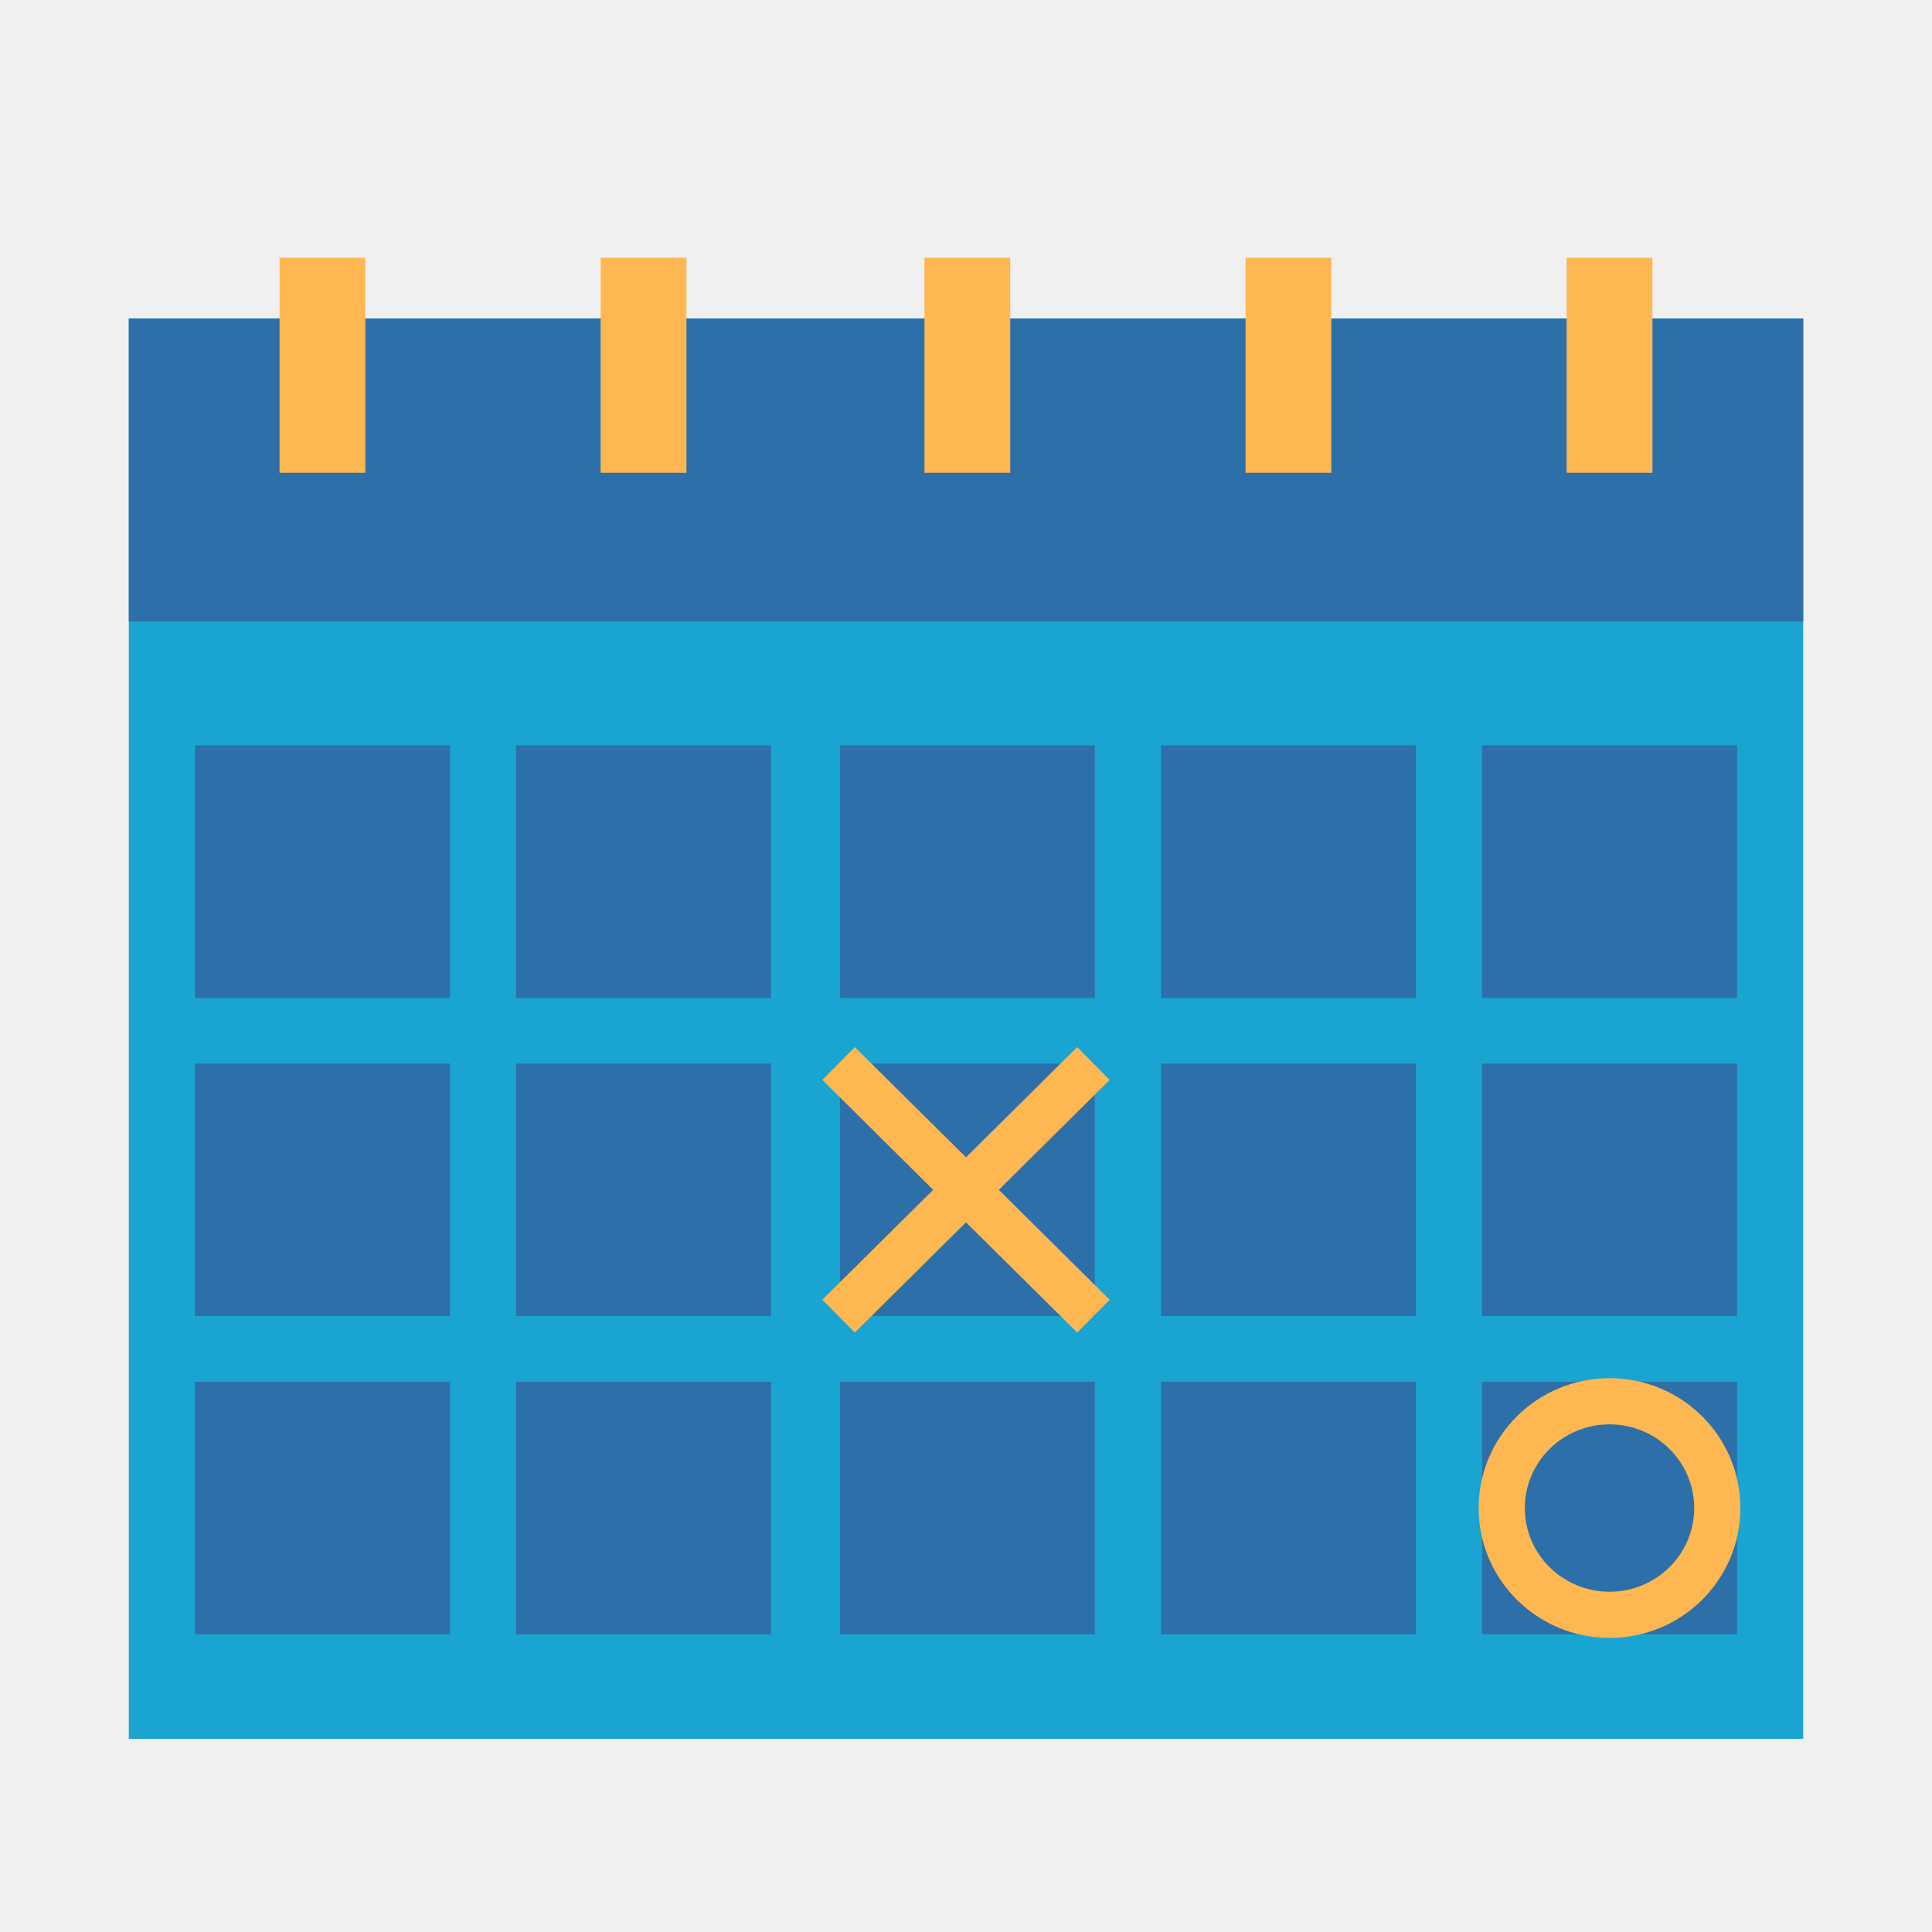
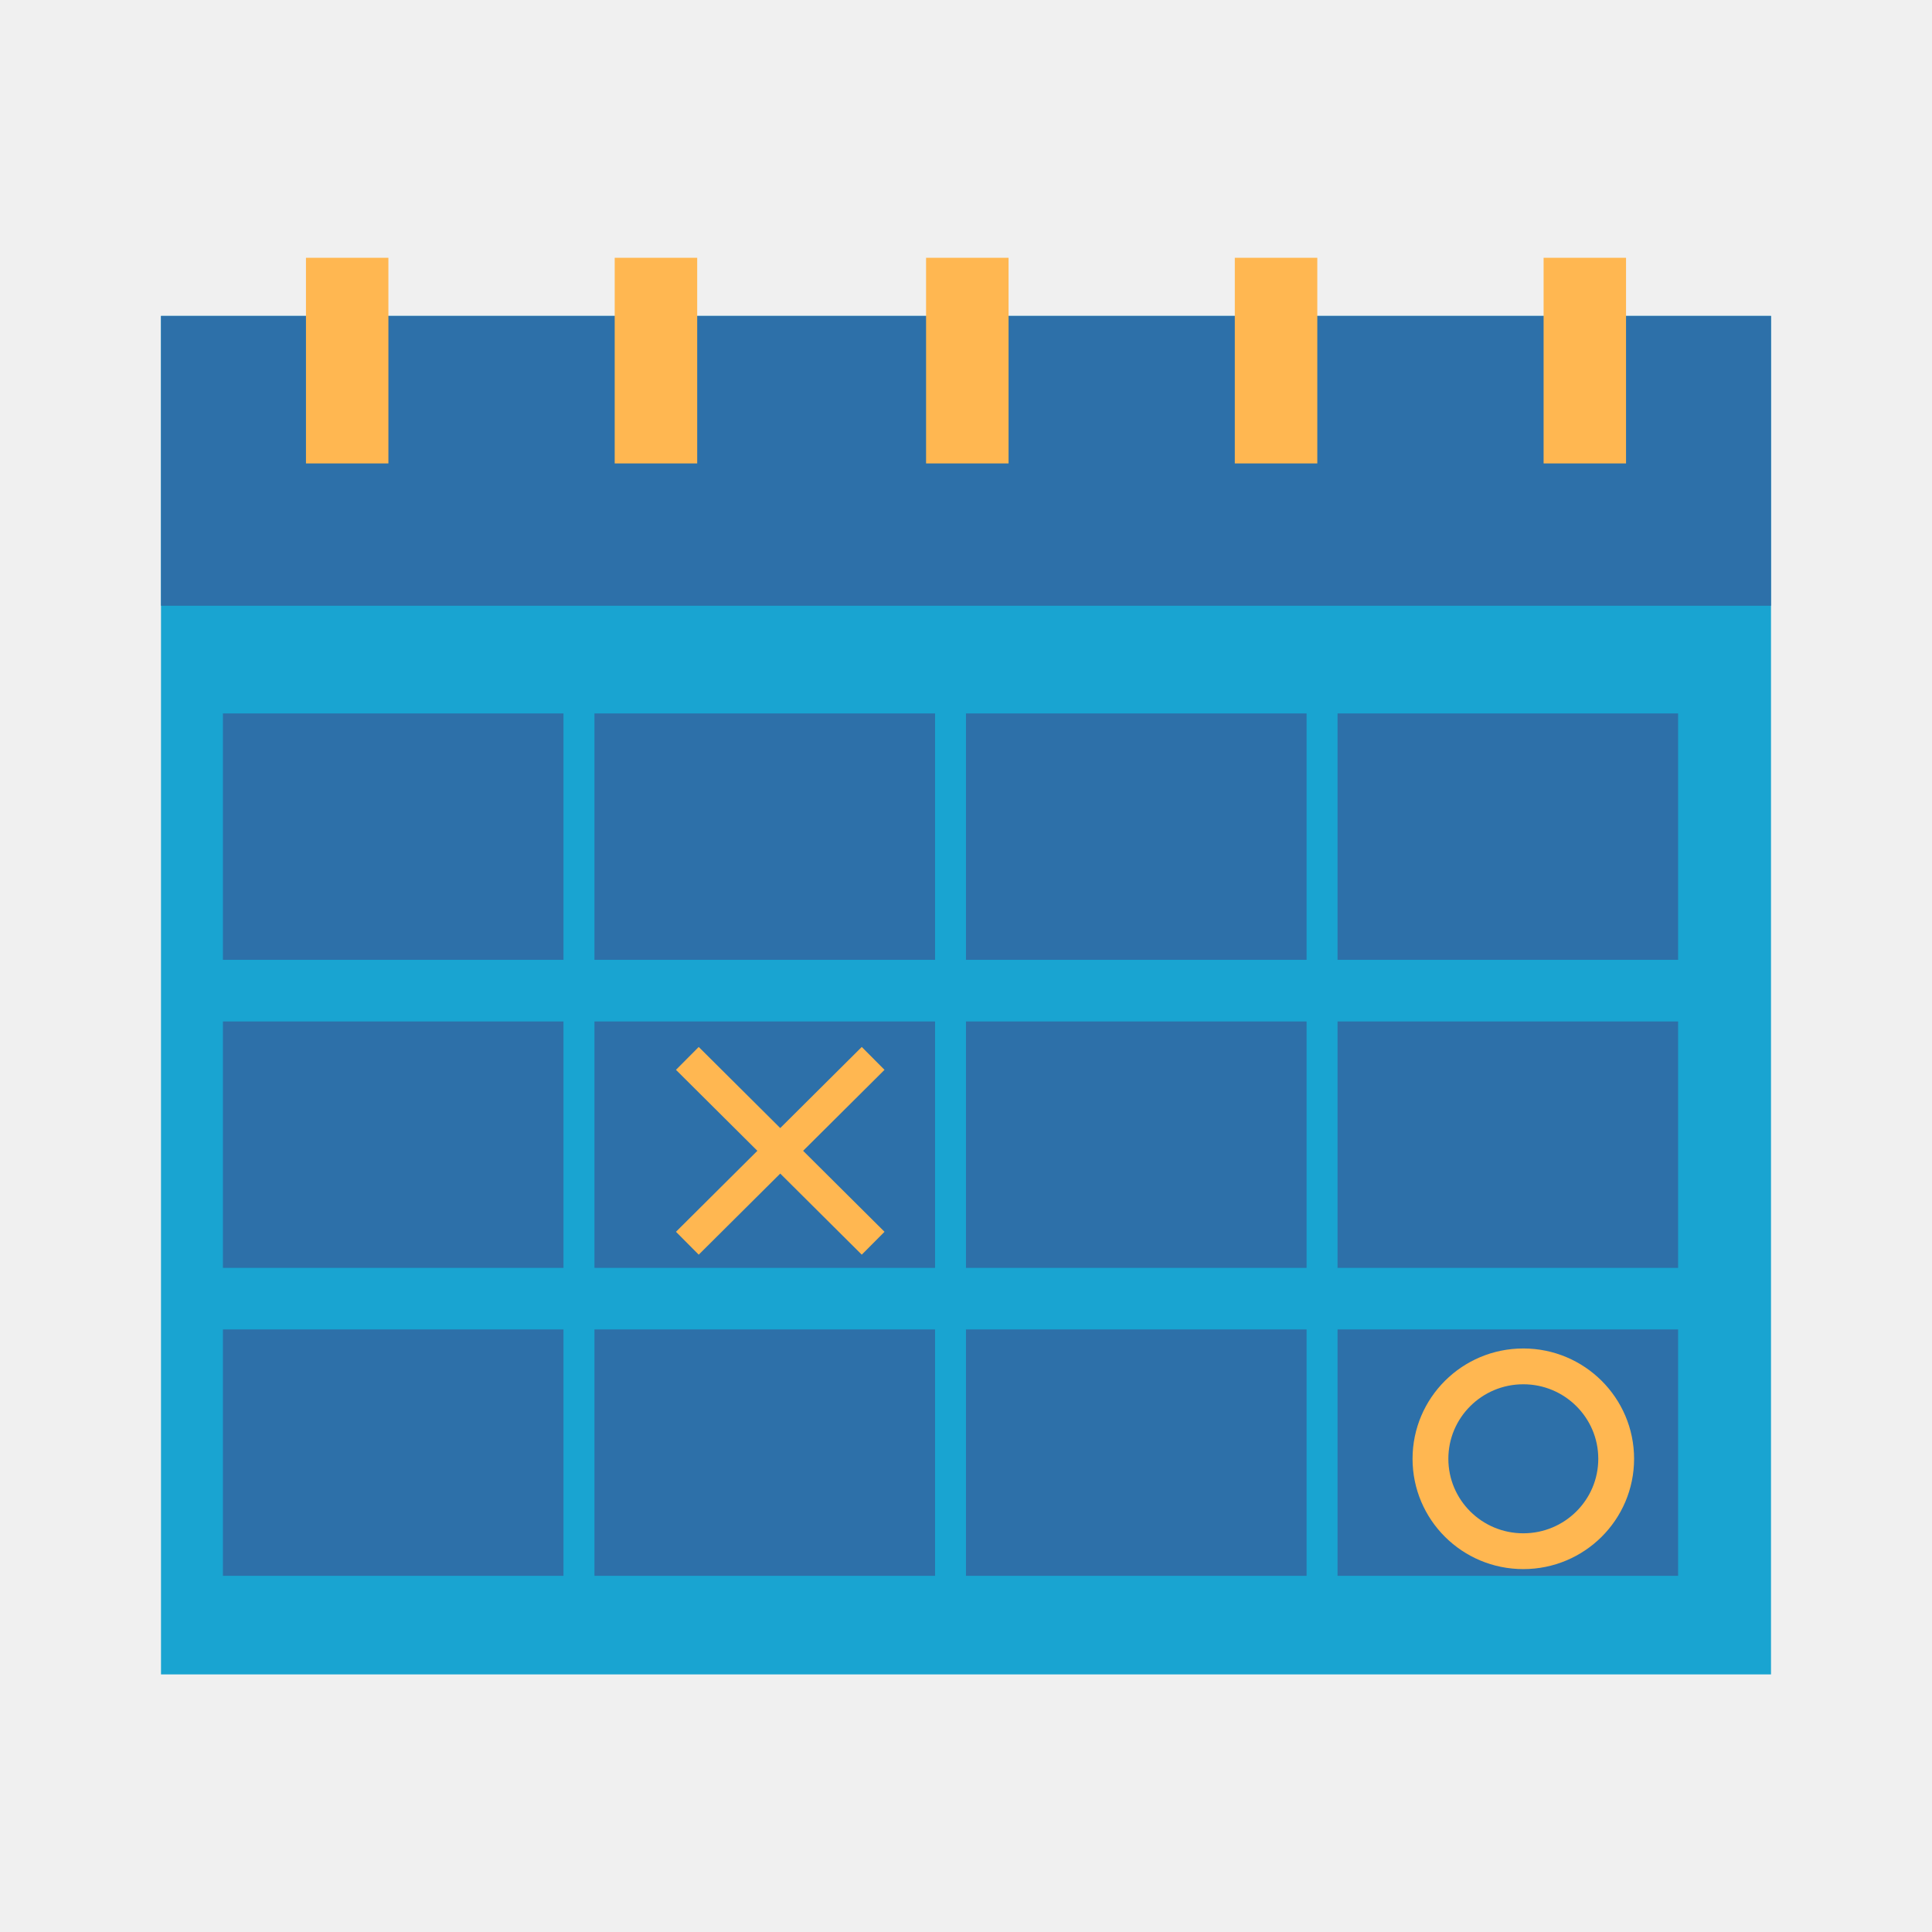
<svg xmlns="http://www.w3.org/2000/svg" xmlns:xlink="http://www.w3.org/1999/xlink" width="30px" height="30px" viewBox="0 0 30 30" version="1.1">
  <defs>
-     <polygon id="path-1" points="0 23 26 23 26 0 0 0" />
+     <polygon id="path-1" points="0 22 25 22 25 0 0 0" />
  </defs>
  <g id="Icon_Change-Billing-Cycle" stroke="none" stroke-width="1" fill="none" fill-rule="evenodd">
-     <g id="Group-29" transform="translate(2, 4)">
-       <polygon id="Fill-1" fill="#19A4D1" points="0 23 26 23 26 0.946 0 0.946" />
-       <polygon id="Fill-2" fill="#2D70A9" points="0 5.651 26 5.651 26 0.947 0 0.947" />
-       <polygon id="Fill-3" fill="#2D70A9" points="1.028 11.496 4.986 11.496 4.986 7.573 1.028 7.573" />
-       <polygon id="Fill-4" fill="#2D70A9" points="6.014 11.496 9.972 11.496 9.972 7.573 6.014 7.573" />
-       <polygon id="Fill-5" fill="#2D70A9" points="11.042 11.496 15 11.496 15 7.573 11.042 7.573" />
-       <polygon id="Fill-6" fill="#2D70A9" points="16.028 11.496 19.986 11.496 19.986 7.573 16.028 7.573" />
-       <polygon id="Fill-7" fill="#2D70A9" points="21.014 11.496 24.972 11.496 24.972 7.573 21.014 7.573" />
-       <polygon id="Fill-8" fill="#2D70A9" points="1.028 16.437 4.986 16.437 4.986 12.515 1.028 12.515" />
-       <polygon id="Fill-9" fill="#2D70A9" points="6.014 16.437 9.972 16.437 9.972 12.515 6.014 12.515" />
-       <polygon id="Fill-10" fill="#2D70A9" points="11.042 16.437 15 16.437 15 12.515 11.042 12.515" />
-       <polygon id="Fill-11" fill="#2D70A9" points="16.028 16.437 19.986 16.437 19.986 12.515 16.028 12.515" />
-       <polygon id="Fill-12" fill="#2D70A9" points="21.014 16.437 24.972 16.437 24.972 12.515 21.014 12.515" />
-       <polygon id="Fill-13" fill="#2D70A9" points="1.028 21.378 4.986 21.378 4.986 17.456 1.028 17.456" />
-       <polygon id="Fill-14" fill="#2D70A9" points="6.014 21.378 9.972 21.378 9.972 17.456 6.014 17.456" />
-       <polygon id="Fill-15" fill="#2D70A9" points="11.042 21.378 15 21.378 15 17.456 11.042 17.456" />
-       <polygon id="Fill-16" fill="#2D70A9" points="16.028 21.378 19.986 21.378 19.986 17.456 16.028 17.456" />
-       <polygon id="Fill-17" fill="#2D70A9" points="21.014 21.378 24.972 21.378 24.972 17.456 21.014 17.456" />
+     <g id="Group-29" transform="translate(2.5, 4)">
+       <polygon id="Fill-1" fill="#19A4D1" points="0 22 25 22 25 0.905 0 0.905" />
+       <polygon id="Fill-2" fill="#2D70A9" points="0 5.406 25 5.406 25 0.906 0 0.906" />
+       <g id="Group" transform="translate(0.961538, 7.078261)" fill="#2D70A9">
+         <polygon id="Fill-4" points="0 3.826 5.288 3.826 5.288 0 0 0" />
+         <polygon id="Fill-5" points="5.769 3.826 11.058 3.826 11.058 0 5.769 0" />
+         <polygon id="Fill-6" points="11.538 3.826 16.827 3.826 16.827 0 11.538 0" />
+         <polygon id="Fill-7" points="17.308 3.826 22.596 3.826 22.596 0 17.308 0" />
+         <polygon id="Fill-4" points="0 8.609 5.288 8.609 5.288 4.783 0 4.783" />
+         <polygon id="Fill-5" points="5.769 8.609 11.058 8.609 11.058 4.783 5.769 4.783" />
+         <polygon id="Fill-6" points="11.538 8.609 16.827 8.609 16.827 4.783 11.538 4.783" />
+         <polygon id="Fill-7" points="17.308 8.609 22.596 8.609 22.596 4.783 17.308 4.783" />
+         <polygon id="Fill-4" points="0 13.391 5.288 13.391 5.288 9.565 0 9.565" />
+         <polygon id="Fill-5" points="5.769 13.391 11.058 13.391 11.058 9.565 5.769 9.565" />
+         <polygon id="Fill-6" points="11.538 13.391 16.827 13.391 16.827 9.565 11.538 9.565" />
+         <polygon id="Fill-7" points="17.308 13.391 22.596 13.391 22.596 9.565 17.308 9.565" />
+       </g>
      <g id="Group-28">
-         <path d="M24.666,19.417 C24.666,20.333 23.917,21.075 22.993,21.075 C22.069,21.075 21.319,20.333 21.319,19.417 C21.319,18.501 22.069,17.759 22.993,17.759 C23.917,17.759 24.666,18.501 24.666,19.417 Z" id="Stroke-18" stroke="#FFB751" stroke-width="0.717" />
+         <path d="M22.596,18.652 C22.596,19.445 21.95,20.087 21.154,20.087 C20.357,20.087 19.712,19.445 19.712,18.652 C19.712,17.86 20.357,17.217 21.154,17.217 C21.95,17.217 22.596,17.86 22.596,18.652 Z" id="Stroke-18" stroke="#FFB751" stroke-width="0.556" />
        <mask id="mask-2" fill="white">
          <use xlink:href="#path-1" />
        </mask>
        <g id="Clip-21" />
-         <polygon id="Fill-20" fill="#FFB751" mask="url(#mask-2)" points="2.341 3.341 3.673 3.341 3.673 2.55371247e-15 2.341 2.55371247e-15" />
-         <polygon id="Fill-22" fill="#FFB751" mask="url(#mask-2)" points="22.327 3.341 23.659 3.341 23.659 2.55371247e-15 22.327 2.55371247e-15" />
-         <polygon id="Fill-23" fill="#FFB751" mask="url(#mask-2)" points="12.355 3.341 13.687 3.341 13.687 2.55371247e-15 12.355 2.55371247e-15" />
-         <polygon id="Fill-24" fill="#FFB751" mask="url(#mask-2)" points="17.341 3.341 18.673 3.341 18.673 2.55371247e-15 17.341 2.55371247e-15" />
-         <polygon id="Fill-25" fill="#FFB751" mask="url(#mask-2)" points="7.327 3.341 8.659 3.341 8.659 2.55371247e-15 7.327 2.55371247e-15" />
-         <line x1="14.979" y1="12.514" x2="11.021" y2="16.437" id="Stroke-26" stroke="#FFB751" stroke-width="0.717" mask="url(#mask-2)" />
-         <line x1="11.021" y1="12.514" x2="14.979" y2="16.437" id="Stroke-27" stroke="#FFB751" stroke-width="0.717" mask="url(#mask-2)" />
+         <polygon id="Fill-20" fill="#FFB751" mask="url(#mask-2)" points="2.251 3.196 3.531 3.196 3.531 2.44268149e-15 2.251 2.44268149e-15" />
+         <polygon id="Fill-22" fill="#FFB751" mask="url(#mask-2)" points="21.469 3.196 22.749 3.196 22.749 2.44268149e-15 21.469 2.44268149e-15" />
+         <polygon id="Fill-23" fill="#FFB751" mask="url(#mask-2)" points="11.88 3.196 13.161 3.196 13.161 2.44268149e-15 11.88 2.44268149e-15" />
+         <polygon id="Fill-24" fill="#FFB751" mask="url(#mask-2)" points="16.674 3.196 17.955 3.196 17.955 2.44268149e-15 16.674 2.44268149e-15" />
+         <polygon id="Fill-25" fill="#FFB751" mask="url(#mask-2)" points="7.045 3.196 8.326 3.196 8.326 2.44268149e-15 7.045 2.44268149e-15" />
+         <g id="Group-2" mask="url(#mask-2)" stroke="#FFB751" stroke-width="0.501">
+           <g transform="translate(8.173077, 12.43478)">
+             <line x1="2.885" y1="0" x2="0" y2="2.87" id="Stroke-26" />
+             <line x1="0" y1="0" x2="2.885" y2="2.87" id="Stroke-27" />
+           </g>
+         </g>
      </g>
    </g>
  </g>
</svg>
